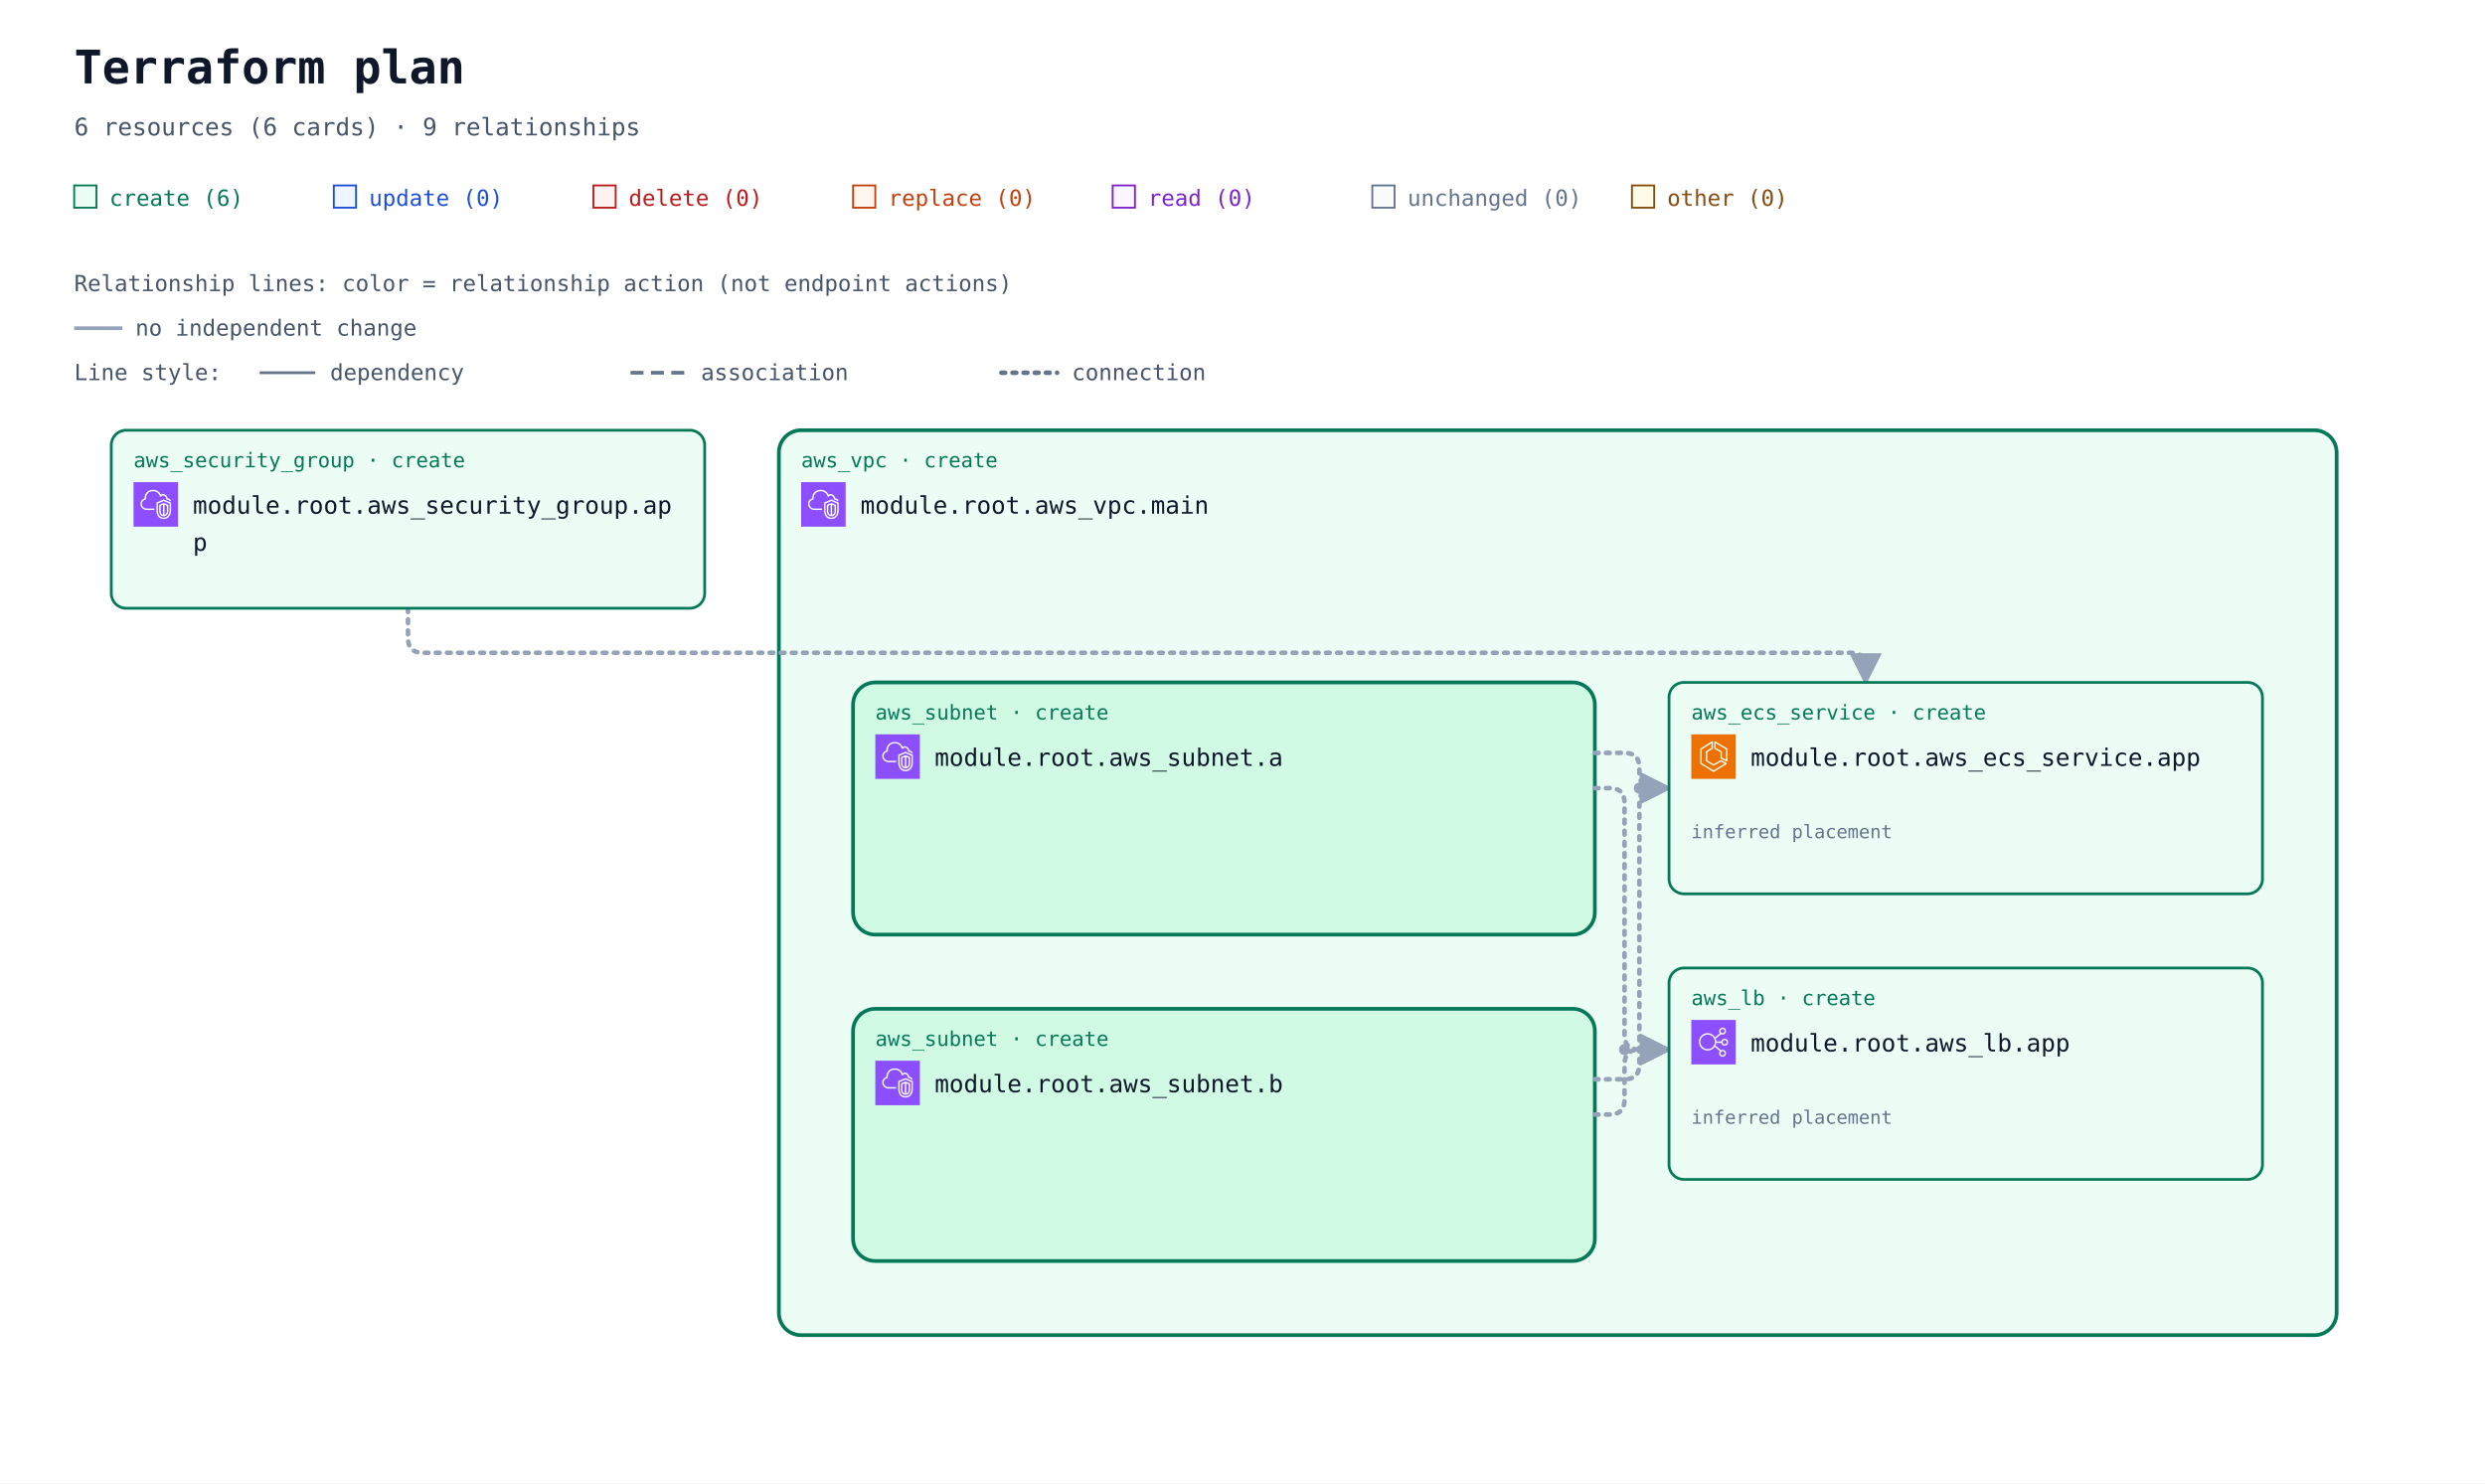
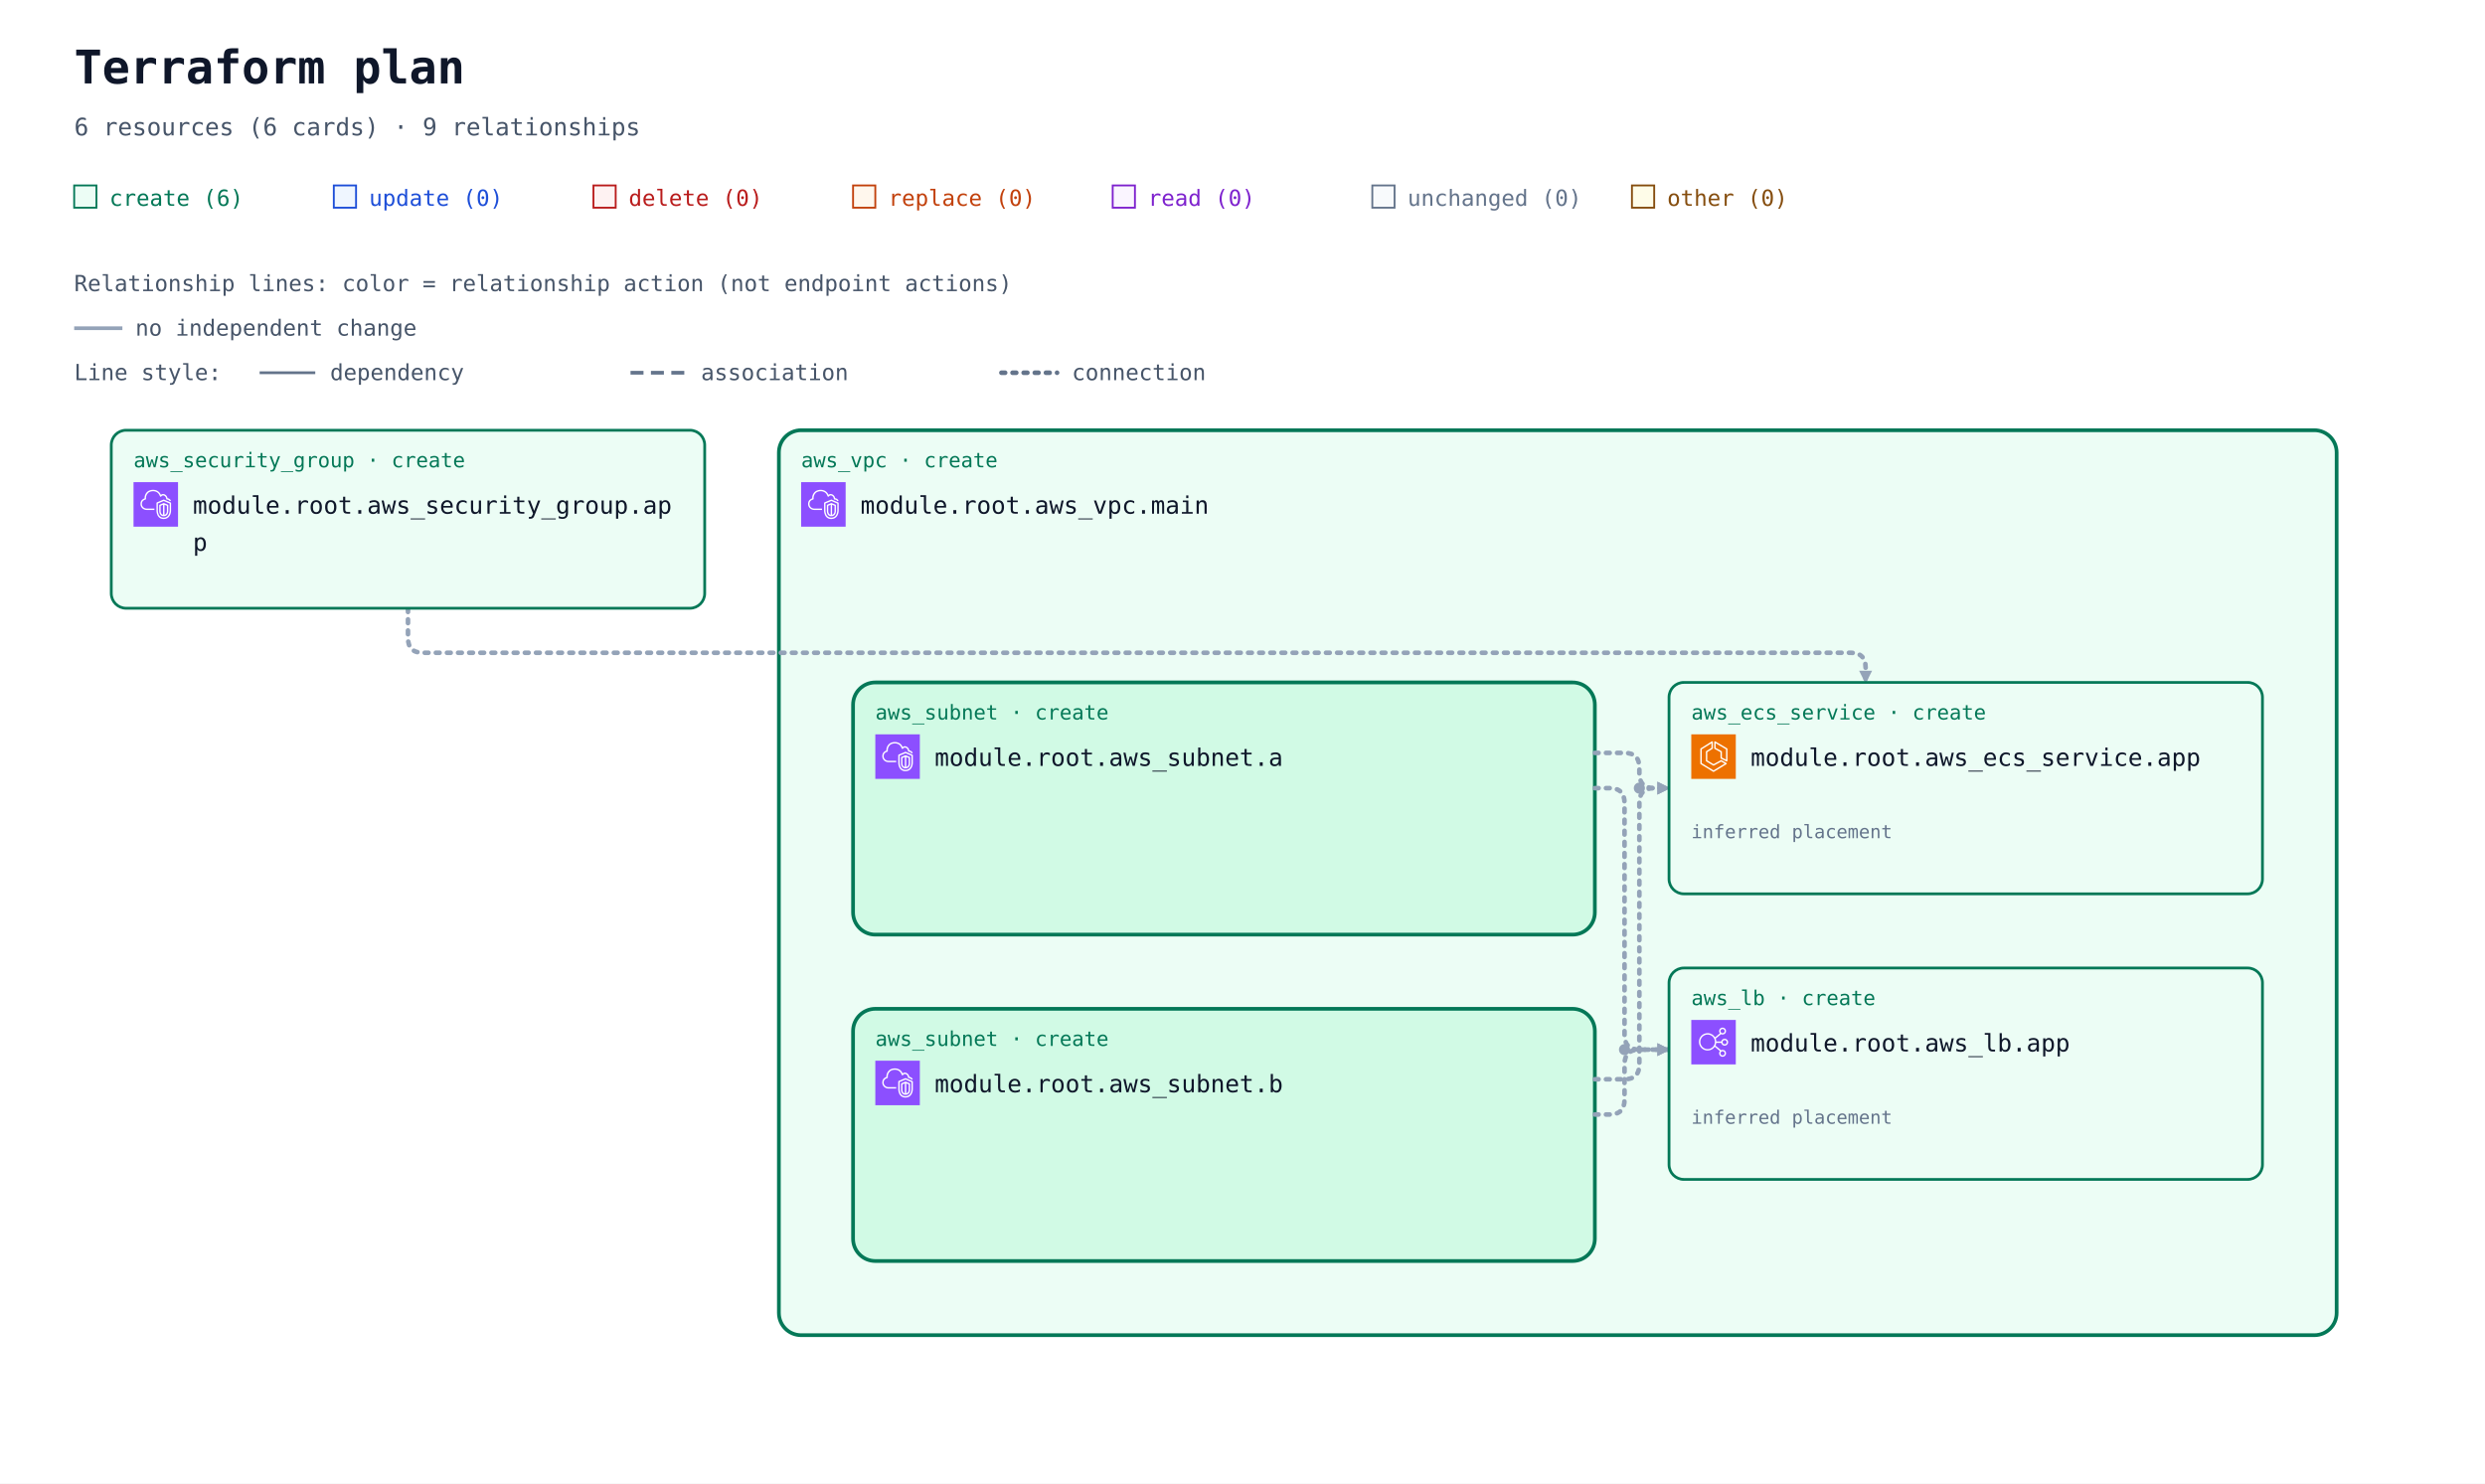
<svg xmlns="http://www.w3.org/2000/svg" width="1340" height="800" viewBox="0 0 1340 800" role="img" aria-labelledby="title description">
  <defs>
-     <marker id="arrow" viewBox="0 0 10 10" refX="9" refY="5" markerWidth="7" markerHeight="7" orient="auto-start-reverse">
+     <marker id="arrow" viewBox="0 0 10 10" refX="9" refY="5" markerWidth="7" markerHeight="7" markerUnits="userSpaceOnUse" orient="auto-start-reverse">
      <path d="M 0 0 L 10 5 L 0 10 z" fill="#94a3b8" />
    </marker>
    <symbol id="planorama-icon-aws-ecs" viewBox="0 0 64 64">
      <g>
        <g id="planorama-icon-aws-ecs-local-49636f6e2d4172636869746563747572652f34382f417263685f416d617a6f6e2d456c61737469632d436f6e7461696e65722d536572766963655f3438" stroke="none" stroke-width="1" fill="none" fill-rule="evenodd">
          <g id="planorama-icon-aws-ecs-local-49636f6e2d4172636869746563747572652d42472f34382f436f6d70757465" fill="#ED7100">
            <rect id="planorama-icon-aws-ecs-local-52656374616e676c65" x="0" y="0" width="64" height="64" />
          </g>
          <path d="M50,36.382 L44,33.382 L44,25 C44,24.637 43.803,24.302 43.485,24.126 L35,19.412 L35,12.75 L50,21.572 L50,36.382 Z M51.507,20.138 L34.507,10.139 C34.199,9.958 33.815,9.955 33.504,10.133 C33.192,10.311 33,10.642 33,11.001 L33,20 C33,20.363 33.197,20.698 33.515,20.874 L42,25.588 L42,34 C42,34.379 42.214,34.725 42.553,34.895 L50.553,38.895 C50.694,38.965 50.847,39 51,39 C51.183,39 51.365,38.95 51.525,38.851 C51.82,38.668 52,38.347 52,38 L52,21 C52,20.646 51.812,20.318 51.507,20.138 L51.507,20.138 Z M32,51.828 L15,41.439 L15,21.554 L29,12.805 L29,19.446 L21.47,24.152 C21.178,24.335 21,24.655 21,25 L21,38 C21,38.351 21.185,38.677 21.485,38.857 L31.485,44.857 C31.789,45.04 32.167,45.048 32.479,44.878 L42.988,39.146 L48.035,42.029 L32,51.828 Z M50.496,41.132 L43.496,37.132 C43.194,36.959 42.825,36.956 42.521,37.122 L32.023,42.848 L23,37.434 L23,25.554 L30.53,20.848 C30.822,20.665 31,20.345 31,20 L31,11.001 C31,10.637 30.803,10.303 30.484,10.126 C30.168,9.949 29.778,9.96 29.47,10.153 L13.47,20.152 C13.178,20.335 13,20.655 13,21 L13,42 C13,42.348 13.182,42.671 13.479,42.854 L31.479,53.854 C31.639,53.951 31.819,54 32,54 C32.181,54 32.361,53.951 32.521,53.854 L50.521,42.854 C50.823,42.669 51.005,42.339 51,41.985 C50.995,41.632 50.803,41.307 50.496,41.132 L50.496,41.132 Z" id="planorama-icon-aws-ecs-local-416d617a6f6e2d456c61737469632d436f6e7461696e65722d536572766963655f49636f6e5f34385f5371756964" fill="#FFFFFF" />
        </g>
      </g>
    </symbol>
    <symbol id="planorama-icon-aws-elb" viewBox="0 0 64 64">
      <g>
        <g id="planorama-icon-aws-elb-local-49636f6e2d4172636869746563747572652f34382f417263685f456c61737469632d4c6f61642d42616c616e63696e675f3438" stroke="none" stroke-width="1" fill="none" fill-rule="evenodd">
          <g id="planorama-icon-aws-elb-local-49636f6e2d4172636869746563747572652d42472f34382f4e6574776f726b696e672d436f6e74656e742d44656c6976657279" fill="#8C4FFF">
            <rect id="planorama-icon-aws-elb-local-52656374616e676c65" x="0" y="0" width="64" height="64" />
          </g>
          <path d="M23.5,42 C17.71,42 13,37.29 13,31.5 C13,25.71 17.71,21 23.5,21 C29.29,21 34,25.71 34,31.5 C34,37.29 29.29,42 23.5,42 M48,48 C48,49.654 46.654,51 45,51 C43.346,51 42,49.654 42,48 C42,46.346 43.346,45 45,45 C46.654,45 48,46.346 48,48 M45,13 C46.654,13 48,14.346 48,16 C48,17.654 46.654,19 45,19 C43.346,19 42,17.654 42,16 C42,14.346 43.346,13 45,13 M48,29 C49.654,29 51,30.346 51,32 C51,33.654 49.654,35 48,35 C46.346,35 45,33.654 45,32 C45,30.346 46.346,29 48,29 M35.901,33 L43.102,33 C43.565,35.279 45.586,37 48,37 C50.757,37 53,34.757 53,32 C53,29.243 50.757,27 48,27 C45.586,27 43.565,28.721 43.102,31 L35.975,31 C35.916,29.541 35.614,28.146 35.096,26.856 L42.799,20.467 C43.466,20.797 44.206,21 45,21 C47.757,21 50,18.757 50,16 C50,13.243 47.757,11 45,11 C42.243,11 40,13.243 40,16 C40,17.224 40.459,18.331 41.191,19.201 L34.172,25.024 C31.977,21.42 28.021,19 23.5,19 C16.607,19 11,24.607 11,31.5 C11,38.393 16.607,44 23.5,44 C27.743,44 31.493,41.871 33.754,38.629 L41.191,44.799 C40.459,45.669 40,46.776 40,48 C40,50.757 42.243,53 45,53 C47.757,53 50,50.757 50,48 C50,45.243 47.757,43 45,43 C44.206,43 43.466,43.203 42.799,43.533 L34.77,36.873 C35.344,35.673 35.736,34.373 35.901,33" id="planorama-icon-aws-elb-local-456c61737469632d4c6f61642d42616c616e63696e675f49636f6e5f34385f5371756964" fill="#FFFFFF" />
        </g>
      </g>
    </symbol>
    <symbol id="planorama-icon-aws-vpc" viewBox="0 0 64 64">
      <g>
        <g id="planorama-icon-aws-vpc-local-49636f6e2d4172636869746563747572652f34382f417263685f416d617a6f6e2d5669727475616c2d507269766174652d436c6f75645f3438" stroke="none" stroke-width="1" fill="none" fill-rule="evenodd">
          <g id="planorama-icon-aws-vpc-local-49636f6e2d4172636869746563747572652d42472f34382f4e6574776f726b696e672d436f6e74656e742d44656c6976657279" fill="#8C4FFF">
            <rect id="planorama-icon-aws-vpc-local-52656374616e676c65" x="0" y="0" width="64" height="64" />
          </g>
          <path d="M48,33.977 L44.499,32.508 L44.499,46.878 C47.906,46.147 47.998,42.181 48,41.995 L48,33.977 Z M42.499,46.923 L42.499,32.508 L39,33.977 L39,42.004 C39.008,42.466 39.183,46.339 42.499,46.923 L42.499,46.923 Z M43.112,30.082 C43.358,29.977 43.638,29.978 43.886,30.081 L49.387,32.39 C49.759,32.546 50,32.909 50,33.312 L50,42.004 C49.978,44.431 48.562,49.004 43.37,49.004 C38.393,49.004 37.026,44.432 37,42.015 L37,33.312 C37,32.909 37.241,32.546 37.613,32.39 L43.112,30.082 Z M52,30.792 L43.492,27.092 L35,30.668 L35,41.025 C34.999,41.09 34.963,46.009 37.807,48.894 C39.187,50.294 41.059,51.004 43.37,51.004 C51.808,51.004 51.996,41.425 52,41.018 L52,30.792 Z M54,30.136 L54,41.025 C53.973,45.173 51.716,53.004 43.37,53.004 C40.498,53.004 38.145,52.09 36.373,50.288 C32.941,46.797 32.996,41.243 33,41.008 L33,30.004 C33,29.602 33.241,29.238 33.612,29.082 L43.111,25.082 C43.363,24.976 43.647,24.978 43.897,25.087 L53.398,29.219 C53.764,29.378 54,29.738 54,30.136 L54,30.136 Z M19,38.004 L30,38.004 L30,40.004 L19,40.004 C14.216,40.004 10.271,36.483 10.02,31.988 C10.002,31.813 10,31.599 10,31.385 C10,26.086 13.654,24.038 15.919,23.278 C15.902,23.063 15.891,22.843 15.891,22.626 C15.891,18.039 18.658,13.701 22.621,12.079 C27.58,10.049 33.235,10.937 36.695,14.285 C37.718,15.282 38.604,16.596 39.343,18.206 C40.299,17.422 41.392,17.004 42.523,17.004 C45.234,17.004 48.281,19.296 48.9,23.062 C51.069,23.344 52.936,24.639 53.896,26.582 L52.104,27.469 C51.34,25.925 49.806,25.004 48,25.004 C47.471,25.004 47.033,24.591 47.002,24.063 C46.807,20.762 44.275,19.004 42.523,19.004 C41.55,19.004 40.582,19.574 39.797,20.608 C39.575,20.899 39.215,21.048 38.852,20.993 C38.49,20.938 38.187,20.691 38.062,20.348 C37.327,18.346 36.398,16.789 35.302,15.72 C32.406,12.917 27.615,12.196 23.379,13.93 C19.775,15.405 17.891,19.421 17.891,22.626 C17.891,23.026 17.947,23.503 17.993,23.886 C18.053,24.386 17.73,24.853 17.24,24.975 C15.283,25.459 12,26.937 12,31.385 C12,31.535 11.998,31.685 12.013,31.836 C12.209,35.312 15.276,38.004 19,38.004 L19,38.004 Z" id="planorama-icon-aws-vpc-local-416d617a6f6e2d5669727475616c2d507269766174652d436c6f75645f49636f6e5f34385f5371756964" fill="#FFFFFF" />
        </g>
      </g>
    </symbol>
  </defs>
  <rect width="100%" height="100%" fill="#ffffff" />
  <g font-family="ui-monospace, SFMono-Regular, Consolas, monospace">
    <text x="40" y="45" font-size="25" font-weight="700" fill="#0f172a">Terraform plan</text>
    <text x="40" y="73" font-size="13" fill="#475569">6 resources (6 cards) · 9 relationships</text>
    <rect x="40" y="100" width="12" height="12" fill="#ecfdf5" stroke="#047857" />
    <text x="59" y="111" font-size="12" fill="#047857">create (6)</text>
    <rect x="180" y="100" width="12" height="12" fill="#eff6ff" stroke="#1d4ed8" />
    <text x="199" y="111" font-size="12" fill="#1d4ed8">update (0)</text>
    <rect x="320" y="100" width="12" height="12" fill="#fef2f2" stroke="#b91c1c" />
    <text x="339" y="111" font-size="12" fill="#b91c1c">delete (0)</text>
    <rect x="460" y="100" width="12" height="12" fill="#fff7ed" stroke="#c2410c" />
    <text x="479" y="111" font-size="12" fill="#c2410c">replace (0)</text>
    <rect x="600" y="100" width="12" height="12" fill="#faf5ff" stroke="#7e22ce" />
    <text x="619" y="111" font-size="12" fill="#7e22ce">read (0)</text>
    <rect x="740" y="100" width="12" height="12" fill="#f8fafc" stroke="#64748b" />
    <text x="759" y="111" font-size="12" fill="#64748b">unchanged (0)</text>
    <rect x="880" y="100" width="12" height="12" fill="#fefce8" stroke="#854d0e" />
    <text x="899" y="111" font-size="12" fill="#854d0e">other (0)</text>
    <g id="relationship-legend" font-size="12" fill="#475569">
      <text x="40" y="157">Relationship lines: color = relationship action (not endpoint actions)</text>
      <path d="M 40 177 H 66" stroke="#94a3b8" stroke-width="2" />
      <text x="73" y="181">no independent change</text>
      <text x="40" y="205">Line style:</text>
      <path d="M 140 201 H 170" stroke="#64748b" stroke-width="1.5" />
      <text x="178" y="205">dependency</text>
      <path d="M 340 201 H 370" stroke="#64748b" stroke-width="2" stroke-dasharray="7 4" />
      <text x="378" y="205">association</text>
      <path d="M 540 201 H 570" stroke="#64748b" stroke-width="2.5" stroke-dasharray="2 4" stroke-linecap="round" />
      <text x="578" y="205">connection</text>
    </g>
    <g transform="translate(0 72)">
      <g data-container="resource-6177735f7670632e6d61696e-current">
        <rect x="420" y="160" width="840" height="488" rx="12" fill="#ecfdf5" stroke="#047857" stroke-width="2" data-mode="managed" />
      </g>
      <g data-container="resource-6177735f7375626e65742e61-current">
        <rect x="460" y="296" width="400" height="136" rx="12" fill="#d1fae5" stroke="#047857" stroke-width="2" data-mode="managed" />
      </g>
      <g data-container="resource-6177735f7375626e65742e62-current">
        <rect x="460" y="472" width="400" height="136" rx="12" fill="#d1fae5" stroke="#047857" stroke-width="2" data-mode="managed" />
      </g>
      <path d="M 220 256 L 220 272 Q 220 280 228 280 L 998 280 Q 1006 280 1006 288 L 1006 296 " data-edge-kind="connection" data-source="resource-6177735f73656375726974795f67726f75702e617070-current" data-target="resource-6177735f6563735f736572766963652e617070-current" fill="none" stroke="#94a3b8" stroke-width="2.5" stroke-dasharray="2 4" stroke-linecap="round" stroke-linejoin="round" marker-end="url(#arrow)" />
      <path d="M 860 334 L 876 334 Q 884 334 884 342 L 884 345 Q 884 353 892 353 L 900 353 " data-edge-kind="connection" data-source="resource-6177735f7375626e65742e61-current" data-target="resource-6177735f6563735f736572766963652e617070-current" fill="none" stroke="#94a3b8" stroke-width="2.5" stroke-dasharray="2 4" stroke-linecap="round" stroke-linejoin="round" marker-end="url(#arrow)" />
      <path d="M 860 353 L 868 353 Q 876 353 876 361 L 876 486 Q 876 494 884 494 L 900 494 " data-edge-kind="connection" data-source="resource-6177735f7375626e65742e61-current" data-target="resource-6177735f6c622e617070-current" fill="none" stroke="#94a3b8" stroke-width="2.5" stroke-dasharray="2 4" stroke-linecap="round" stroke-linejoin="round" marker-end="url(#arrow)" />
      <path d="M 860 510 L 876 510 Q 884 510 884 502 L 884 361 Q 884 353 892 353 L 900 353 " data-edge-kind="connection" data-source="resource-6177735f7375626e65742e62-current" data-target="resource-6177735f6563735f736572766963652e617070-current" fill="none" stroke="#94a3b8" stroke-width="2.5" stroke-dasharray="2 4" stroke-linecap="round" stroke-linejoin="round" marker-end="url(#arrow)" />
      <path d="M 860 529 L 868 529 Q 876 529 876 521 L 876 502 Q 876 494 884 494 L 900 494 " data-edge-kind="connection" data-source="resource-6177735f7375626e65742e62-current" data-target="resource-6177735f6c622e617070-current" fill="none" stroke="#94a3b8" stroke-width="2.5" stroke-dasharray="2 4" stroke-linecap="round" stroke-linejoin="round" marker-end="url(#arrow)" />
      <g data-edge-kind="containment" data-source="resource-6177735f7670632e6d61696e-current" data-target="resource-6177735f7375626e65742e61-current" />
      <g data-edge-kind="containment" data-source="resource-6177735f7670632e6d61696e-current" data-target="resource-6177735f7375626e65742e62-current" />
      <g data-edge-kind="containment" data-source="resource-6177735f7670632e6d61696e-current" data-target="resource-6177735f6563735f736572766963652e617070-current" />
      <g data-edge-kind="containment" data-source="resource-6177735f7670632e6d61696e-current" data-target="resource-6177735f6c622e617070-current" />
      <circle cx="876" cy="494" r="3" fill="#94a3b8" />
      <circle cx="884" cy="353" r="3" fill="#94a3b8" />
      <g id="resource-6177735f6563735f736572766963652e617070-current" data-architecture-id="terraform:6177735f6563735f736572766963652e617070-current" data-qualified-address="module.root.aws_ecs_service.app" data-terraform-address="aws_ecs_service.app">
        <rect x="900" y="296" width="320" height="114" rx="8" fill="#ecfdf5" stroke="#047857" stroke-width="1.5" data-mode="managed" />
        <text x="912" y="316" font-size="11" fill="#047857">aws_ecs_service · create</text>
        <use href="#planorama-icon-aws-ecs" x="912" y="324" width="24" height="24" aria-hidden="true" />
        <text x="944" y="341" font-size="13" fill="#0f172a">module.root.aws_ecs_service.app</text>
        <text x="912" y="398" font-size="10" fill="#64748b" data-role="controller" />
        <text x="912" y="380" font-size="10" fill="#64748b" data-placement="inferred">inferred placement</text>
      </g>
      <g id="resource-6177735f6c622e617070-current" data-architecture-id="terraform:6177735f6c622e617070-current" data-qualified-address="module.root.aws_lb.app" data-terraform-address="aws_lb.app">
        <rect x="900" y="450" width="320" height="114" rx="8" fill="#ecfdf5" stroke="#047857" stroke-width="1.5" data-mode="managed" />
        <text x="912" y="470" font-size="11" fill="#047857">aws_lb · create</text>
        <use href="#planorama-icon-aws-elb" x="912" y="478" width="24" height="24" aria-hidden="true" />
        <text x="944" y="495" font-size="13" fill="#0f172a">module.root.aws_lb.app</text>
        <text x="912" y="552" font-size="10" fill="#64748b" />
        <text x="912" y="534" font-size="10" fill="#64748b" data-placement="inferred">inferred placement</text>
      </g>
      <g id="resource-6177735f73656375726974795f67726f75702e617070-current" data-architecture-id="terraform:6177735f73656375726974795f67726f75702e617070-current" data-qualified-address="module.root.aws_security_group.app" data-terraform-address="aws_security_group.app">
        <rect x="60" y="160" width="320" height="96" rx="8" fill="#ecfdf5" stroke="#047857" stroke-width="1.5" data-mode="managed" />
        <text x="72" y="180" font-size="11" fill="#047857">aws_security_group · create</text>
        <use href="#planorama-icon-aws-vpc" x="72" y="188" width="24" height="24" aria-hidden="true" />
        <text x="104" y="205" font-size="13" fill="#0f172a">module.root.aws_security_group.ap</text>
        <text x="104" y="225" font-size="13" fill="#0f172a">p</text>
        <text x="72" y="244" font-size="10" fill="#64748b" data-role="policy" />
      </g>
      <g id="resource-6177735f7375626e65742e61-current" data-architecture-id="terraform:6177735f7375626e65742e61-current" data-qualified-address="module.root.aws_subnet.a" data-terraform-address="aws_subnet.a">
        <text x="472" y="316" font-size="11" fill="#047857">aws_subnet · create</text>
        <use href="#planorama-icon-aws-vpc" x="472" y="324" width="24" height="24" aria-hidden="true" />
        <text x="504" y="341" font-size="13" fill="#0f172a">module.root.aws_subnet.a</text>
        <text x="472" y="380" font-size="10" fill="#64748b" />
      </g>
      <g id="resource-6177735f7375626e65742e62-current" data-architecture-id="terraform:6177735f7375626e65742e62-current" data-qualified-address="module.root.aws_subnet.b" data-terraform-address="aws_subnet.b">
        <text x="472" y="492" font-size="11" fill="#047857">aws_subnet · create</text>
        <use href="#planorama-icon-aws-vpc" x="472" y="500" width="24" height="24" aria-hidden="true" />
        <text x="504" y="517" font-size="13" fill="#0f172a">module.root.aws_subnet.b</text>
        <text x="472" y="556" font-size="10" fill="#64748b" />
      </g>
      <g id="resource-6177735f7670632e6d61696e-current" data-architecture-id="terraform:6177735f7670632e6d61696e-current" data-qualified-address="module.root.aws_vpc.main" data-terraform-address="aws_vpc.main">
        <text x="432" y="180" font-size="11" fill="#047857">aws_vpc · create</text>
        <use href="#planorama-icon-aws-vpc" x="432" y="188" width="24" height="24" aria-hidden="true" />
        <text x="464" y="205" font-size="13" fill="#0f172a">module.root.aws_vpc.main</text>
        <text x="432" y="244" font-size="10" fill="#64748b" />
      </g>
    </g>
  </g>
</svg>
